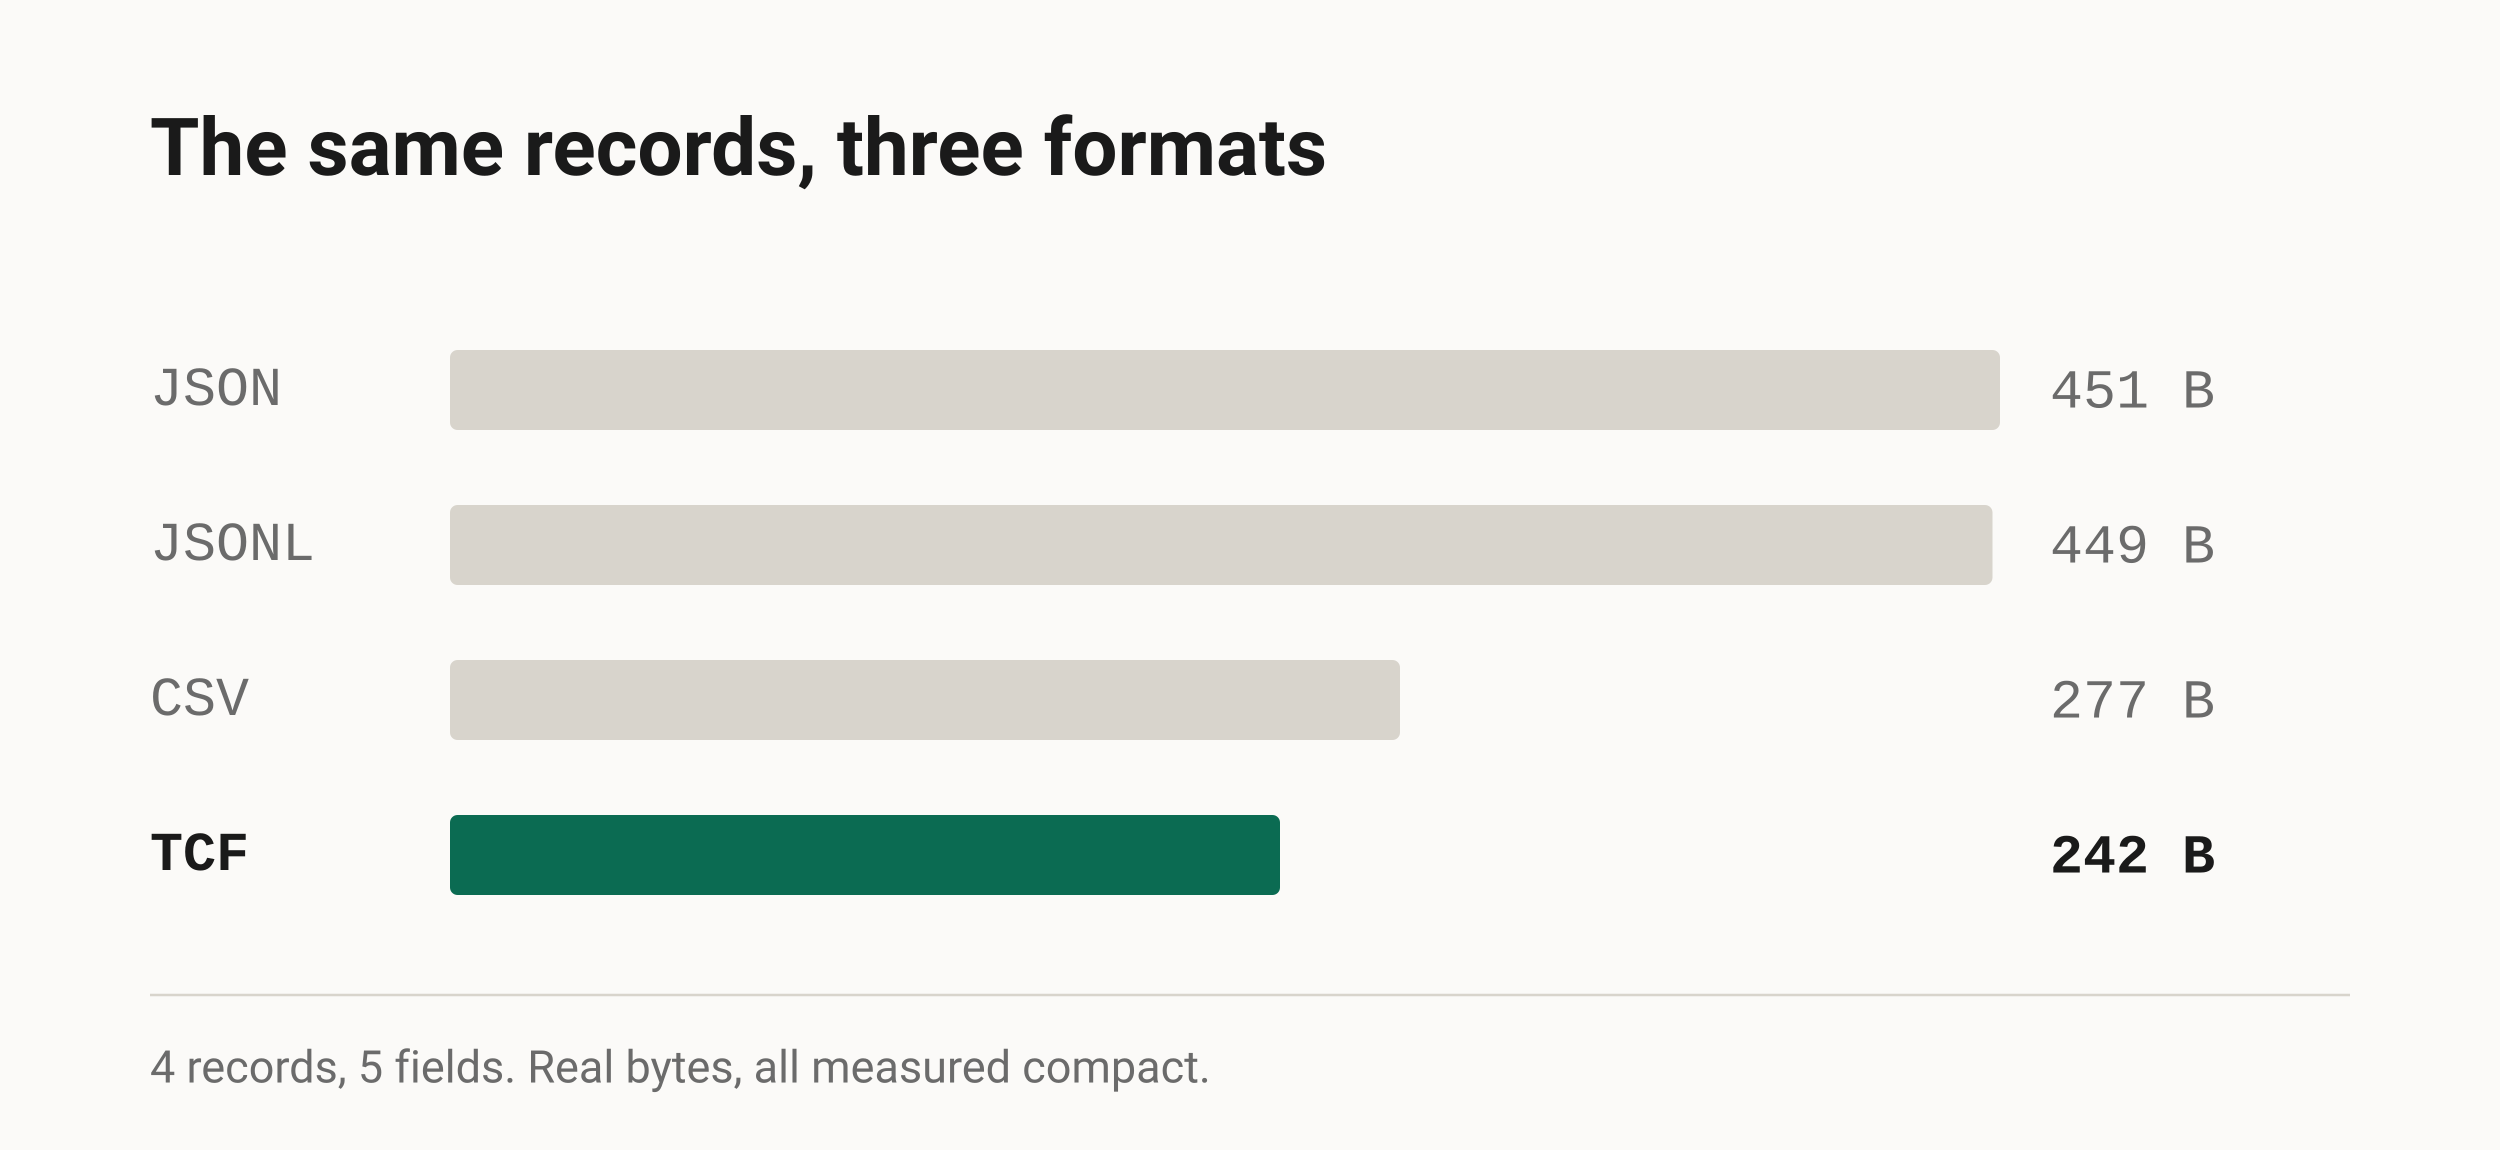
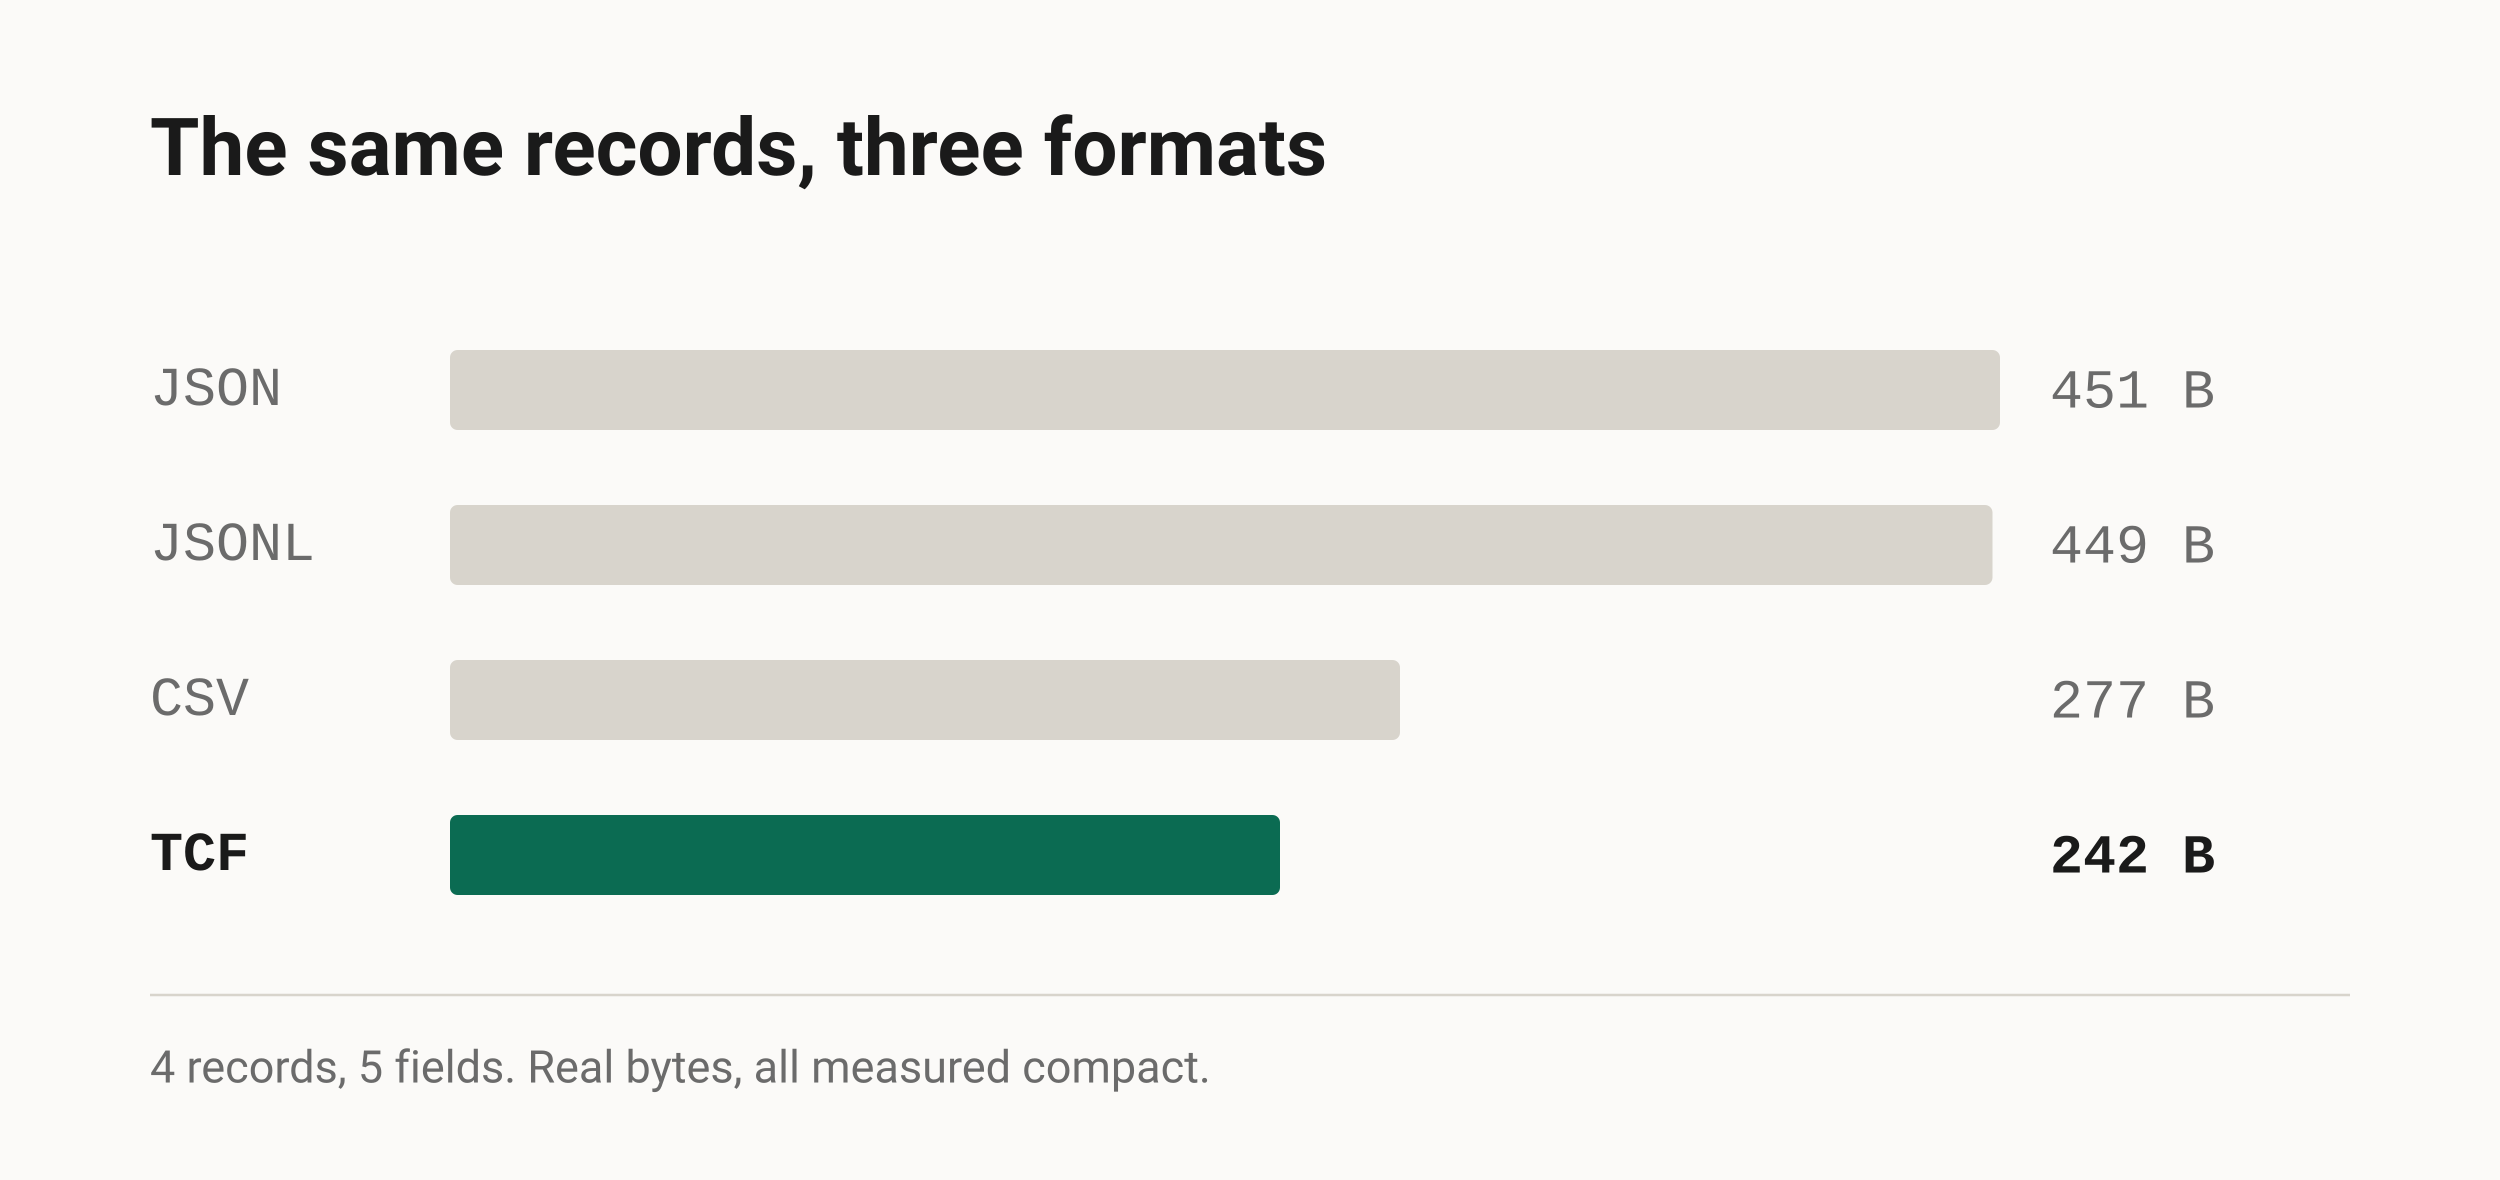
- <svg xmlns="http://www.w3.org/2000/svg" width="1000" height="460" viewBox="0 0 1000 460">
-   <rect width="1000" height="460" fill="#fbfaf8" />
+ <svg xmlns="http://www.w3.org/2000/svg" width="1000" height="472" viewBox="0 0 1000 472">
+   <rect width="1000" height="472" fill="#fbfaf8" />
  <text x="60" y="70" font-family="system-ui, -apple-system, 'Segoe UI', Roboto, Helvetica, Arial, sans-serif" font-size="32" fill="#1a1a1a" font-weight="600" text-anchor="start" xml:space="preserve">The same records, three formats</text>
  <text x="60" y="162" font-family="ui-monospace, SFMono-Regular, Consolas, 'Liberation Mono', monospace" font-size="22" fill="#6b6b6b" text-anchor="start" xml:space="preserve">JSON</text>
  <rect x="180" y="140" width="620" height="32" rx="3" fill="#d8d4cc" />
  <text x="820" y="163" font-family="ui-monospace, SFMono-Regular, Consolas, 'Liberation Mono', monospace" font-size="22" fill="#6b6b6b" text-anchor="start" xml:space="preserve">451 B</text>
  <text x="60" y="224" font-family="ui-monospace, SFMono-Regular, Consolas, 'Liberation Mono', monospace" font-size="22" fill="#6b6b6b" text-anchor="start" xml:space="preserve">JSONL</text>
  <rect x="180" y="202" width="617" height="32" rx="3" fill="#d8d4cc" />
  <text x="820" y="225" font-family="ui-monospace, SFMono-Regular, Consolas, 'Liberation Mono', monospace" font-size="22" fill="#6b6b6b" text-anchor="start" xml:space="preserve">449 B</text>
  <text x="60" y="286" font-family="ui-monospace, SFMono-Regular, Consolas, 'Liberation Mono', monospace" font-size="22" fill="#6b6b6b" text-anchor="start" xml:space="preserve">CSV</text>
  <rect x="180" y="264" width="380" height="32" rx="3" fill="#d8d4cc" />
  <text x="820" y="287" font-family="ui-monospace, SFMono-Regular, Consolas, 'Liberation Mono', monospace" font-size="22" fill="#6b6b6b" text-anchor="start" xml:space="preserve">277 B</text>
  <text x="60" y="348" font-family="ui-monospace, SFMono-Regular, Consolas, 'Liberation Mono', monospace" font-size="22" fill="#1a1a1a" font-weight="600" text-anchor="start" xml:space="preserve">TCF</text>
  <rect x="180" y="326" width="332" height="32" rx="3" fill="#0b6b52" />
  <text x="820" y="349" font-family="ui-monospace, SFMono-Regular, Consolas, 'Liberation Mono', monospace" font-size="22" fill="#1a1a1a" font-weight="600" text-anchor="start" xml:space="preserve">242 B</text>
  <line x1="60" y1="398" x2="940" y2="398" stroke="#d8d4cc" stroke-width="1" />
  <text x="60" y="433" font-family="system-ui, -apple-system, 'Segoe UI', Roboto, Helvetica, Arial, sans-serif" font-size="18" fill="#6b6b6b" text-anchor="start" xml:space="preserve">4 records, 5 fields. Real bytes, all measured compact.</text>
</svg>
